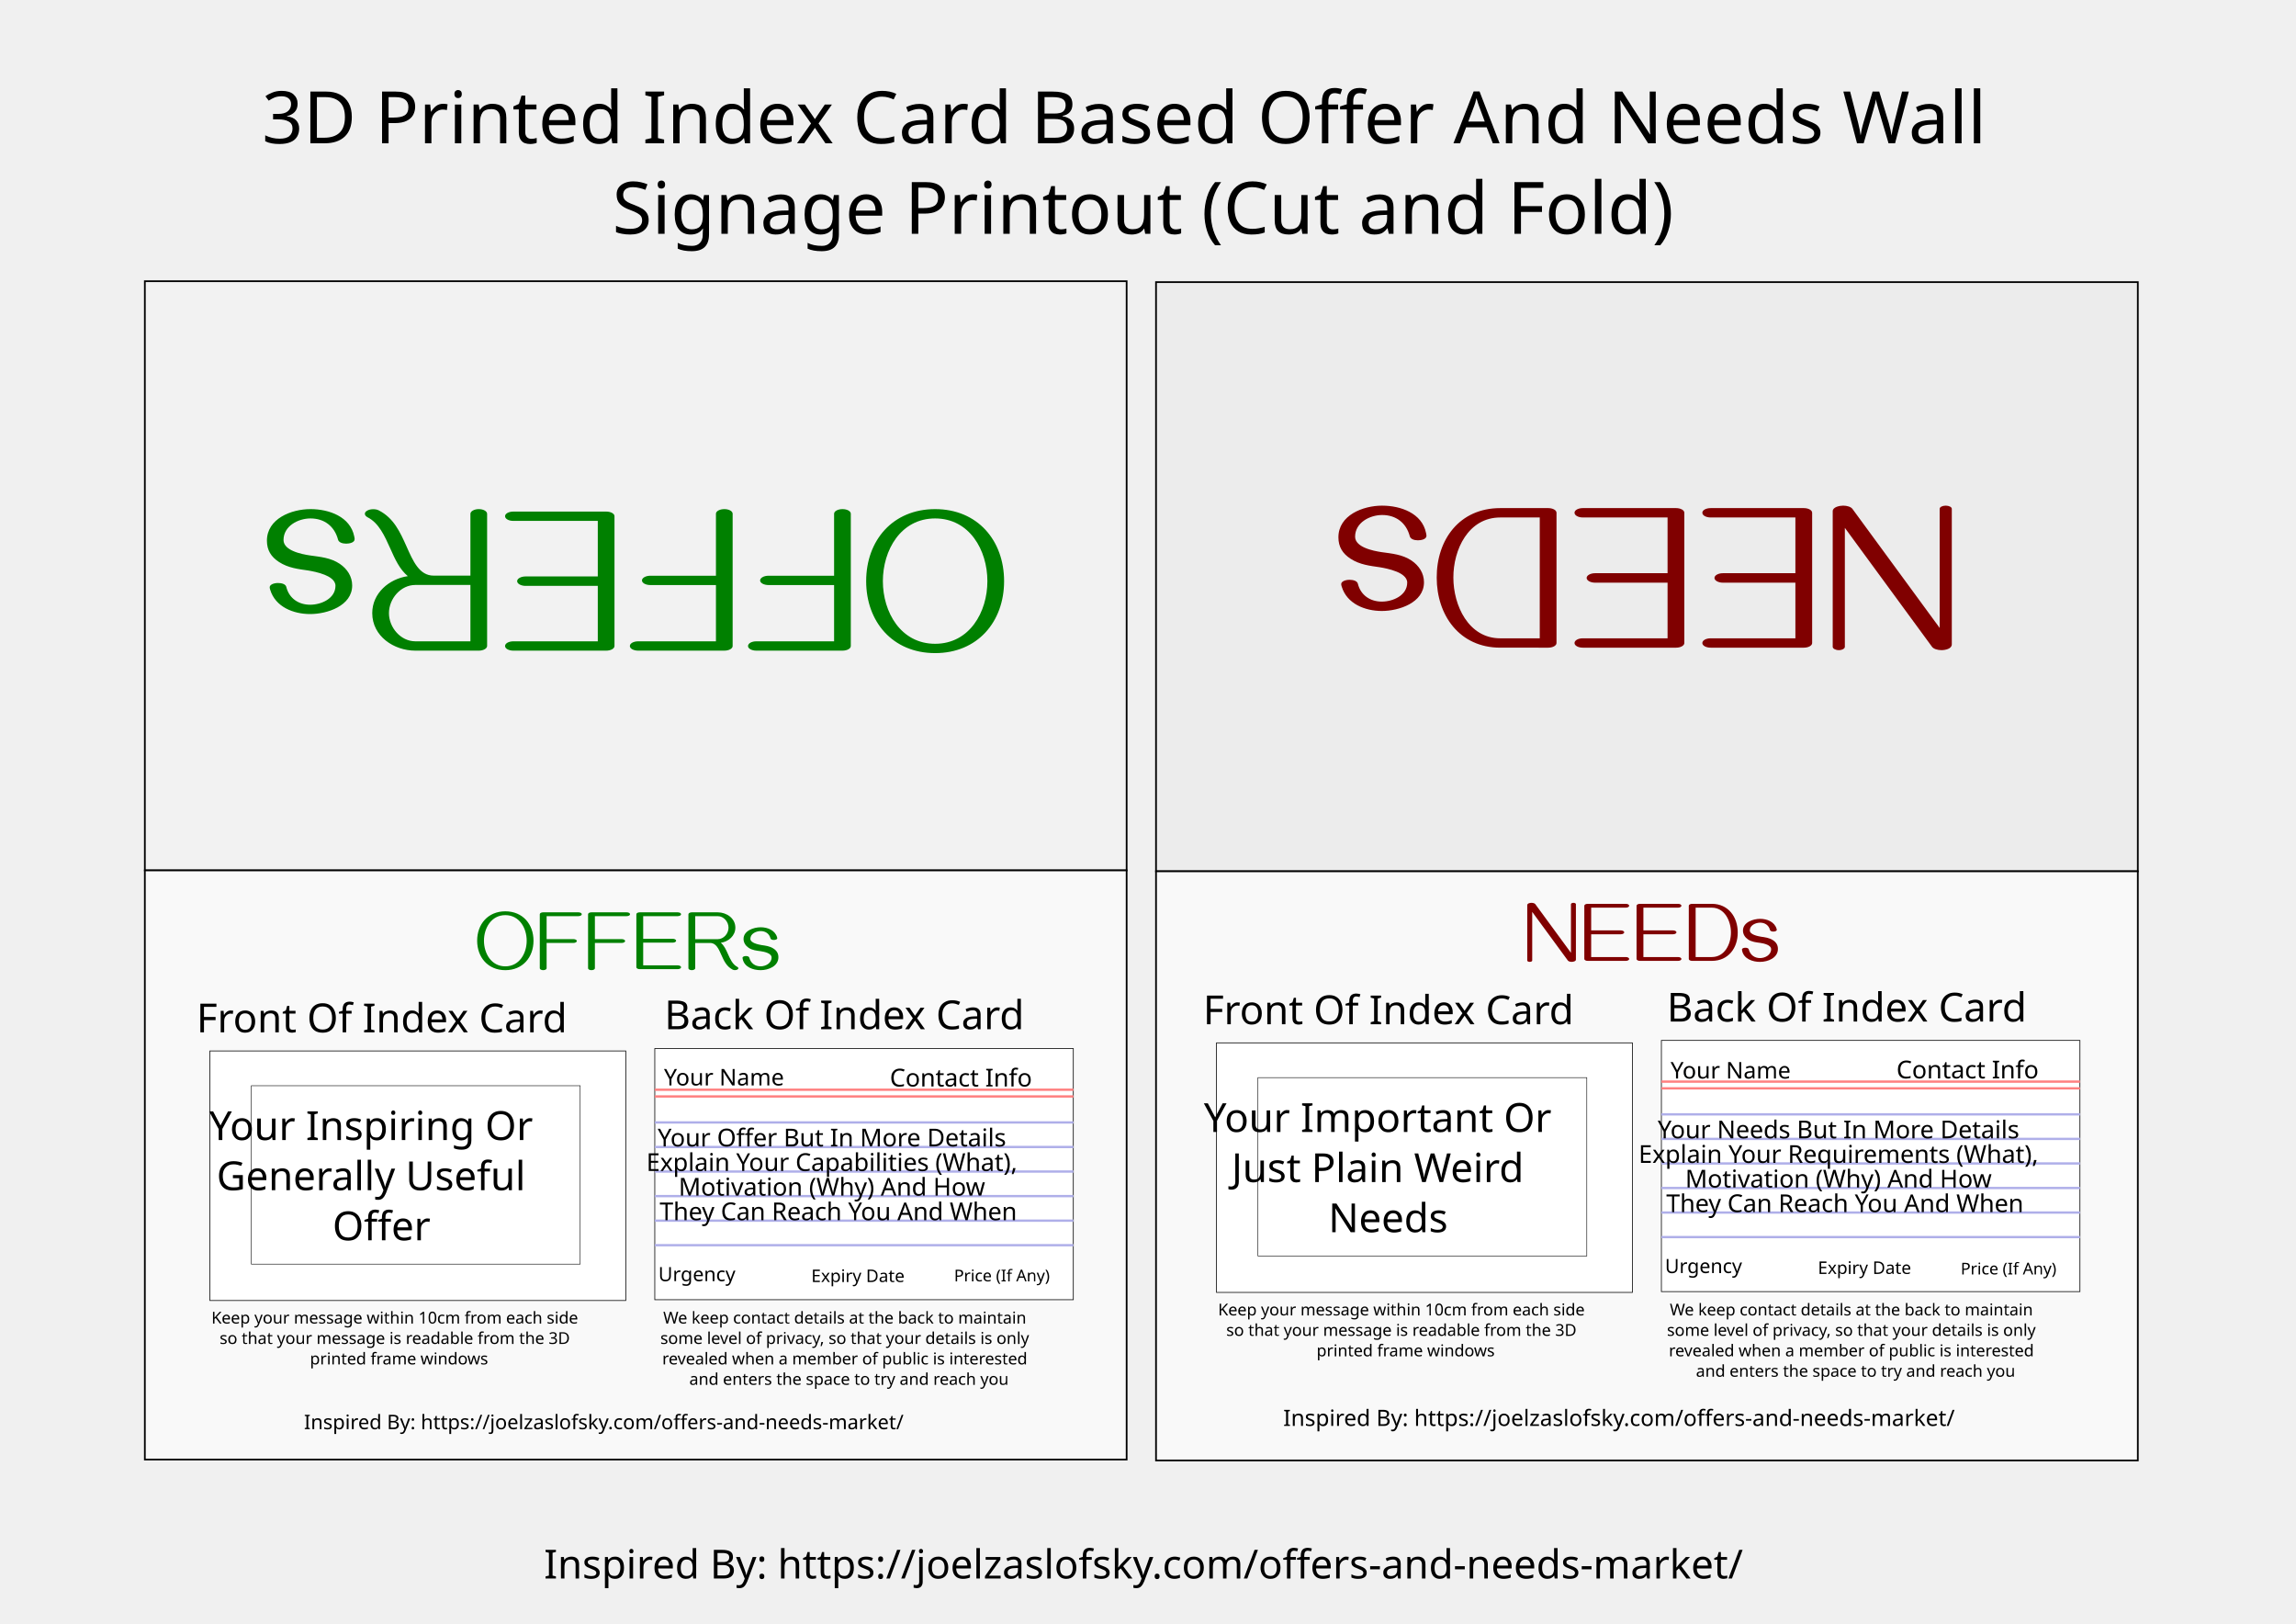
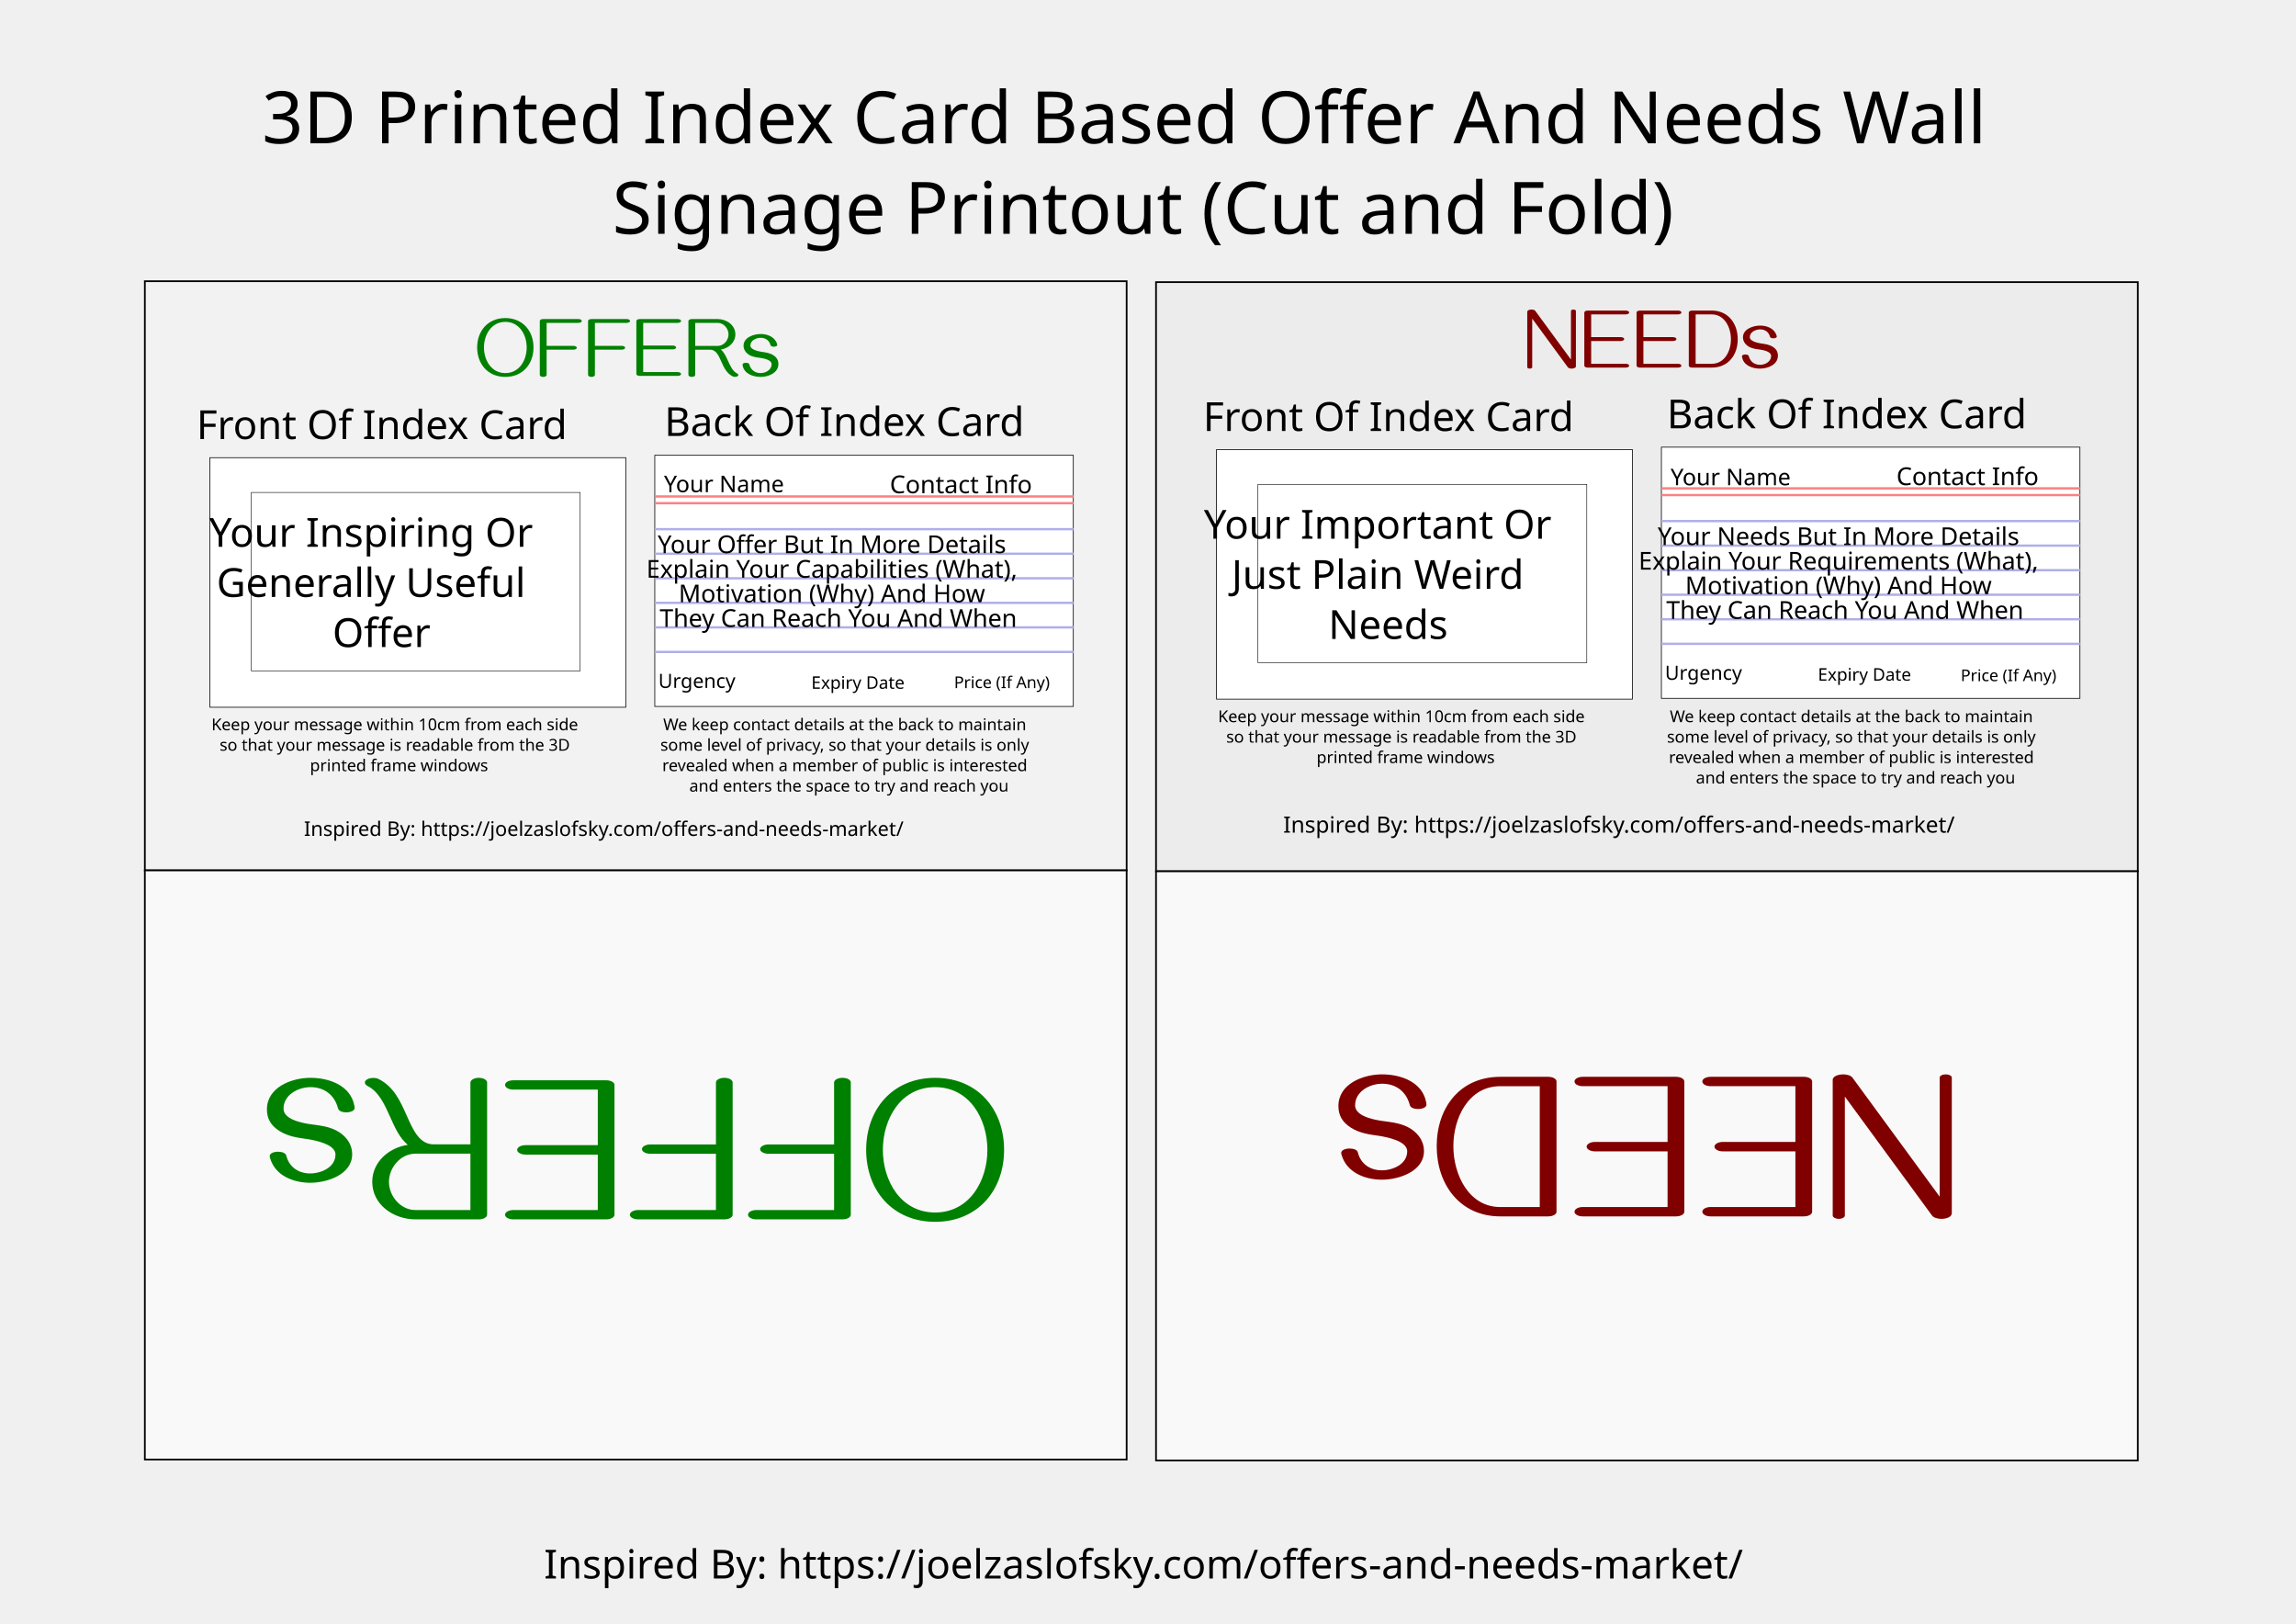
<svg xmlns="http://www.w3.org/2000/svg" width="297mm" height="210mm" viewBox="0 0 297 210" version="1.1" id="svg1">
  <defs id="defs1" />
  <g id="layer2" style="display:inline">
    <rect style="fill:#ececec;stroke:#000000;stroke-width:0.221" id="rect1" width="127" height="76.2" x="149.538" y="36.488" />
    <rect style="fill:#f9f9f9;stroke:#000000;stroke-width:0.221" id="rect2" width="127" height="76.2" x="149.538" y="112.688" />
    <rect style="fill:#f2f2f2;stroke:#000000;stroke-width:0.221" id="rect3" width="127" height="76.2" x="18.737" y="36.37" />
    <rect style="fill:#f9f9f9;stroke:#000000;stroke-width:0.221" id="rect4" width="127" height="76.2" x="18.737" y="112.57" />
  </g>
  <g id="layer3">
    <text xml:space="preserve" style="font-size:9.365px;font-family:Gayathri;-inkscape-font-specification:Gayathri;text-align:center;text-anchor:middle;fill:#008000;stroke:none;stroke-width:0.885" x="153.94" y="18.533" id="text7">
      <tspan id="tspan7" style="text-align:center;text-anchor:middle;fill:#000000;stroke:none;stroke-width:0.885" x="153.94" y="18.533">3D Printed Index Card Based Offer And Needs Wall</tspan>
      <tspan style="text-align:center;text-anchor:middle;fill:#000000;stroke:none;stroke-width:0.885" x="153.94" y="30.239" id="tspan8">Signage Printout (Cut and Fold)</tspan>
    </text>
    <text xml:space="preserve" style="font-size:5.186px;font-family:Gayathri;-inkscape-font-specification:Gayathri;text-align:center;text-anchor:middle;fill:#000000;stroke:none;stroke-width:0.49" x="151.29" y="204.154" id="text9">
      <tspan id="tspan9" style="stroke-width:0.49" x="151.29" y="204.154">Inspired By: https://joelzaslofsky.com/offers-and-needs-market/</tspan>
    </text>
  </g>
  <g id="layer1">
-     <path style="-inkscape-font-specification:Gayathri;fill:#800000;stroke-width:2.574" d="m 238.415,65.396 c -0.439,0 -1.343,0.173 -1.343,0.718 v 17.545 c 0,0.226 0.359,0.426 0.785,0.426 0.439,0 0.785,-0.2 0.785,-0.426 v -15.39 l 11.28,15.39 c 0.2,0.266 0.692,0.426 1.224,0.426 0.466,0 1.33,-0.16 1.33,-0.745 v -17.532 c 0,-0.226 -0.359,-0.412 -0.785,-0.412 -0.439,0 -0.785,0.186 -0.785,0.412 v 15.403 l -11.28,-15.39 c -0.2,-0.266 -0.678,-0.426 -1.21,-0.426 z m -4.004,17.771 v -16.853 c 0,-0.333 -0.479,-0.599 -1.077,-0.599 h -12.051 c -0.599,0 -1.077,0.266 -1.077,0.599 0,0.346 0.479,0.612 1.077,0.612 h 10.961 v 7.209 h -9.378 c -0.599,0 -1.091,0.279 -1.091,0.612 0,0.333 0.492,0.612 1.091,0.612 h 9.378 v 7.196 h -10.961 c -0.599,0 -1.077,0.266 -1.077,0.612 0,0.333 0.479,0.599 1.077,0.599 h 12.051 c 0.599,0 1.077,-0.266 1.077,-0.599 z m -16.534,0 v -16.853 c 0,-0.333 -0.479,-0.599 -1.077,-0.599 h -12.051 c -0.599,0 -1.077,0.266 -1.077,0.599 0,0.346 0.479,0.612 1.077,0.612 h 10.96 v 7.209 h -9.378 c -0.599,0 -1.091,0.279 -1.091,0.612 0,0.333 0.492,0.612 1.091,0.612 h 9.378 v 7.196 h -10.96 c -0.599,0 -1.077,0.266 -1.077,0.612 0,0.333 0.479,0.599 1.077,0.599 h 12.051 c 0.599,0 1.077,-0.266 1.077,-0.599 z m -17.611,0.599 c 0.599,0 1.077,-0.266 1.077,-0.599 v -16.853 c 0,-0.333 -0.479,-0.599 -1.077,-0.599 h -6.199 c -5.281,0 -8.234,4.084 -8.22,8.992 0,4.868 2.953,9.058 8.22,9.058 z m -6.199,-1.21 c -4.123,0 -6.066,-4.27 -6.066,-7.848 -0.013,-3.618 1.929,-7.781 6.066,-7.781 h 5.108 v 15.629 z m -15.284,-17.159 c -2.474,0 -5.653,1.237 -5.653,4.097 0,1.237 0.545,2.102 1.57,2.767 1.21,0.785 2.527,0.918 3.791,1.104 0.492,0.08 1.383,0.253 2.142,0.559 0.599,0.239 1.397,0.692 1.397,1.423 0,1.663 -1.849,2.461 -3.285,2.461 -1.49,0 -2.727,-0.811 -3.099,-2.314 -0.08,-0.346 -0.572,-0.505 -1.064,-0.505 -0.545,0 -1.091,0.2 -1.091,0.559 0,0.093 0.026,0.186 0.067,0.319 0.665,2.221 3.006,3.152 5.188,3.152 2.208,0 5.454,-1.064 5.454,-3.711 0,-1.184 -0.652,-2.155 -1.609,-2.807 -1.184,-0.798 -2.554,-0.905 -3.871,-1.091 -0.532,-0.08 -1.437,-0.239 -2.181,-0.572 -0.585,-0.253 -1.25,-0.705 -1.25,-1.423 0,-1.822 1.902,-2.807 3.498,-2.807 1.769,0 3.113,0.984 3.578,2.753 0.093,0.359 0.572,0.519 1.051,0.519 0.359,0 1.104,-0.106 1.104,-0.585 0,-0.106 -0.027,-0.239 -0.053,-0.359 -0.519,-2.567 -3.285,-3.538 -5.68,-3.538 z" id="text1-8" aria-label="NEEDs" />
-     <path style="-inkscape-font-specification:Gayathri;fill:#800000;stroke-width:1.052" d="m 203.304,124.403 c 0.179,0 0.549,-0.071 0.549,-0.294 v -7.17 c 0,-0.092 -0.147,-0.174 -0.321,-0.174 -0.179,0 -0.321,0.082 -0.321,0.174 v 6.289 l -4.609,-6.289 c -0.082,-0.109 -0.283,-0.174 -0.5,-0.174 -0.19,0 -0.544,0.065 -0.544,0.304 v 7.164 c 0,0.092 0.147,0.169 0.321,0.169 0.179,0 0.321,-0.076 0.321,-0.169 v -6.295 l 4.609,6.289 c 0.082,0.109 0.277,0.174 0.495,0.174 z m 1.636,-7.262 v 6.887 c 0,0.136 0.196,0.245 0.44,0.245 h 4.925 c 0.245,0 0.44,-0.109 0.44,-0.245 0,-0.141 -0.196,-0.25 -0.44,-0.25 h -4.479 v -2.946 h 3.832 c 0.245,0 0.446,-0.114 0.446,-0.25 0,-0.136 -0.201,-0.25 -0.446,-0.25 h -3.832 v -2.941 h 4.479 c 0.245,0 0.44,-0.109 0.44,-0.25 0,-0.136 -0.196,-0.245 -0.44,-0.245 h -4.925 c -0.245,0 -0.44,0.109 -0.44,0.245 z m 6.757,0 v 6.887 c 0,0.136 0.196,0.245 0.44,0.245 h 4.925 c 0.245,0 0.44,-0.109 0.44,-0.245 0,-0.141 -0.196,-0.25 -0.44,-0.25 h -4.479 v -2.946 h 3.832 c 0.245,0 0.446,-0.114 0.446,-0.25 0,-0.136 -0.201,-0.25 -0.446,-0.25 h -3.832 v -2.941 h 4.479 c 0.245,0 0.44,-0.109 0.44,-0.25 0,-0.136 -0.196,-0.245 -0.44,-0.245 h -4.925 c -0.245,0 -0.44,0.109 -0.44,0.245 z m 7.197,-0.245 c -0.245,0 -0.44,0.109 -0.44,0.245 v 6.887 c 0,0.136 0.196,0.245 0.44,0.245 h 2.533 c 2.158,0 3.365,-1.669 3.359,-3.675 0,-1.989 -1.207,-3.702 -3.359,-3.702 z m 2.533,0.495 c 1.685,0 2.479,1.745 2.479,3.207 0.005,1.479 -0.788,3.18 -2.479,3.18 h -2.087 v -6.387 z m 6.246,7.012 c 1.011,0 2.31,-0.506 2.31,-1.674 0,-0.506 -0.223,-0.859 -0.641,-1.131 -0.495,-0.321 -1.033,-0.375 -1.549,-0.451 -0.201,-0.033 -0.565,-0.103 -0.875,-0.228 -0.245,-0.098 -0.571,-0.283 -0.571,-0.582 0,-0.679 0.756,-1.006 1.343,-1.006 0.609,0 1.114,0.332 1.267,0.946 0.033,0.141 0.234,0.207 0.435,0.207 0.223,0 0.446,-0.082 0.446,-0.228 0,-0.038 -0.011,-0.076 -0.027,-0.13 -0.272,-0.908 -1.228,-1.288 -2.12,-1.288 -0.902,0 -2.229,0.435 -2.229,1.517 0,0.484 0.266,0.881 0.658,1.147 0.484,0.326 1.044,0.37 1.582,0.446 0.217,0.033 0.587,0.098 0.891,0.234 0.239,0.103 0.511,0.288 0.511,0.582 0,0.745 -0.777,1.147 -1.43,1.147 -0.723,0 -1.272,-0.402 -1.462,-1.125 -0.038,-0.147 -0.234,-0.212 -0.429,-0.212 -0.147,0 -0.451,0.043 -0.451,0.239 0,0.043 0.011,0.098 0.022,0.147 0.212,1.049 1.343,1.446 2.321,1.446 z" id="path6" aria-label="NEEDs" />
-     <g id="g56-2" transform="translate(130.2114,-1.048041)">
+     <path style="-inkscape-font-specification:Gayathri;fill:#800000;stroke-width:2.574" d="m 238.415,138.95 c -0.439,0 -1.343,0.173 -1.343,0.718 v 17.545 c 0,0.226 0.359,0.426 0.785,0.426 0.439,0 0.785,-0.2 0.785,-0.426 V 141.824 l 11.28,15.39 c 0.2,0.266 0.692,0.426 1.224,0.426 0.466,0 1.33,-0.16 1.33,-0.745 V 139.363 c 0,-0.226 -0.359,-0.412 -0.785,-0.412 -0.439,0 -0.785,0.186 -0.785,0.412 v 15.403 l -11.28,-15.39 c -0.2,-0.266 -0.678,-0.426 -1.21,-0.426 z m -4.004,17.771 v -16.853 c 0,-0.333 -0.479,-0.599 -1.077,-0.599 h -12.051 c -0.599,0 -1.077,0.266 -1.077,0.599 0,0.346 0.479,0.612 1.077,0.612 h 10.961 v 7.209 h -9.378 c -0.599,0 -1.091,0.279 -1.091,0.612 0,0.333 0.492,0.612 1.091,0.612 h 9.378 v 7.196 h -10.961 c -0.599,0 -1.077,0.266 -1.077,0.612 0,0.333 0.479,0.599 1.077,0.599 h 12.051 c 0.599,0 1.077,-0.266 1.077,-0.599 z m -16.534,0 v -16.853 c 0,-0.333 -0.479,-0.599 -1.077,-0.599 h -12.051 c -0.599,0 -1.077,0.266 -1.077,0.599 0,0.346 0.479,0.612 1.077,0.612 h 10.96 v 7.209 h -9.378 c -0.599,0 -1.091,0.279 -1.091,0.612 0,0.333 0.492,0.612 1.091,0.612 h 9.378 v 7.196 h -10.96 c -0.599,0 -1.077,0.266 -1.077,0.612 0,0.333 0.479,0.599 1.077,0.599 h 12.051 c 0.599,0 1.077,-0.266 1.077,-0.599 z m -17.611,0.599 c 0.599,0 1.077,-0.266 1.077,-0.599 v -16.853 c 0,-0.333 -0.479,-0.599 -1.077,-0.599 h -6.199 c -5.281,0 -8.234,4.084 -8.22,8.992 0,4.868 2.953,9.058 8.22,9.058 z m -6.199,-1.21 c -4.123,0 -6.066,-4.27 -6.066,-7.848 -0.013,-3.618 1.929,-7.781 6.066,-7.781 h 5.108 v 15.629 z m -15.284,-17.159 c -2.474,0 -5.653,1.237 -5.653,4.097 0,1.237 0.545,2.102 1.57,2.767 1.21,0.785 2.527,0.918 3.791,1.104 0.492,0.08 1.383,0.253 2.142,0.559 0.599,0.239 1.397,0.692 1.397,1.423 0,1.663 -1.849,2.461 -3.285,2.461 -1.49,0 -2.727,-0.811 -3.099,-2.314 -0.08,-0.346 -0.572,-0.505 -1.064,-0.505 -0.545,0 -1.091,0.2 -1.091,0.559 0,0.093 0.026,0.186 0.067,0.319 0.665,2.221 3.006,3.152 5.188,3.152 2.208,0 5.454,-1.064 5.454,-3.711 0,-1.184 -0.652,-2.155 -1.609,-2.807 -1.184,-0.798 -2.554,-0.905 -3.871,-1.091 -0.532,-0.08 -1.437,-0.239 -2.181,-0.572 -0.585,-0.253 -1.25,-0.705 -1.25,-1.423 0,-1.822 1.902,-2.807 3.498,-2.807 1.769,0 3.113,0.984 3.578,2.753 0.093,0.359 0.572,0.519 1.051,0.519 0.359,0 1.104,-0.106 1.104,-0.585 0,-0.106 -0.027,-0.239 -0.053,-0.359 -0.519,-2.567 -3.285,-3.538 -5.68,-3.538 z" id="text1-8" aria-label="NEEDs" />
+     <path style="-inkscape-font-specification:Gayathri;fill:#800000;stroke-width:1.052" d="m 203.304,47.674 c 0.179,0 0.549,-0.071 0.549,-0.294 v -7.17 c 0,-0.092 -0.147,-0.174 -0.321,-0.174 -0.179,0 -0.321,0.082 -0.321,0.174 v 6.289 l -4.609,-6.289 c -0.082,-0.109 -0.283,-0.174 -0.5,-0.174 -0.19,0 -0.544,0.065 -0.544,0.304 v 7.164 c 0,0.092 0.147,0.169 0.321,0.169 0.179,0 0.321,-0.076 0.321,-0.169 v -6.295 l 4.609,6.289 c 0.082,0.109 0.277,0.174 0.495,0.174 z m 1.636,-7.262 v 6.887 c 0,0.136 0.196,0.245 0.44,0.245 h 4.925 c 0.245,0 0.44,-0.109 0.44,-0.245 0,-0.141 -0.196,-0.25 -0.44,-0.25 h -4.479 v -2.946 h 3.832 c 0.245,0 0.446,-0.114 0.446,-0.25 0,-0.136 -0.201,-0.25 -0.446,-0.25 h -3.832 v -2.941 h 4.479 c 0.245,0 0.44,-0.109 0.44,-0.25 0,-0.136 -0.196,-0.245 -0.44,-0.245 h -4.925 c -0.245,0 -0.44,0.109 -0.44,0.245 z m 6.757,0 v 6.887 c 0,0.136 0.196,0.245 0.44,0.245 h 4.925 c 0.245,0 0.44,-0.109 0.44,-0.245 0,-0.141 -0.196,-0.25 -0.44,-0.25 h -4.479 v -2.946 h 3.832 c 0.245,0 0.446,-0.114 0.446,-0.25 0,-0.136 -0.201,-0.25 -0.446,-0.25 h -3.832 v -2.941 h 4.479 c 0.245,0 0.44,-0.109 0.44,-0.25 0,-0.136 -0.196,-0.245 -0.44,-0.245 h -4.925 c -0.245,0 -0.44,0.109 -0.44,0.245 z m 7.197,-0.245 c -0.245,0 -0.44,0.109 -0.44,0.245 v 6.887 c 0,0.136 0.196,0.245 0.44,0.245 h 2.533 c 2.158,0 3.365,-1.669 3.359,-3.675 0,-1.989 -1.207,-3.702 -3.359,-3.702 z m 2.533,0.495 c 1.685,0 2.479,1.745 2.479,3.207 0.005,1.479 -0.788,3.18 -2.479,3.18 h -2.087 v -6.387 z m 6.246,7.012 c 1.011,0 2.31,-0.506 2.31,-1.674 0,-0.506 -0.223,-0.859 -0.641,-1.131 -0.495,-0.321 -1.033,-0.375 -1.549,-0.451 -0.201,-0.033 -0.565,-0.103 -0.875,-0.228 -0.245,-0.098 -0.571,-0.283 -0.571,-0.582 0,-0.679 0.756,-1.006 1.343,-1.006 0.609,0 1.114,0.332 1.267,0.946 0.033,0.141 0.234,0.207 0.435,0.207 0.223,0 0.446,-0.082 0.446,-0.228 0,-0.038 -0.011,-0.076 -0.027,-0.13 -0.272,-0.908 -1.228,-1.288 -2.12,-1.288 -0.902,0 -2.229,0.435 -2.229,1.517 0,0.484 0.266,0.881 0.658,1.147 0.484,0.326 1.044,0.37 1.582,0.446 0.217,0.033 0.587,0.098 0.891,0.234 0.239,0.103 0.511,0.288 0.511,0.582 0,0.745 -0.777,1.147 -1.43,1.147 -0.723,0 -1.272,-0.402 -1.462,-1.125 -0.038,-0.147 -0.234,-0.212 -0.429,-0.212 -0.147,0 -0.451,0.043 -0.451,0.239 0,0.043 0.011,0.098 0.022,0.147 0.212,1.049 1.343,1.446 2.321,1.446 z" id="path6" aria-label="NEEDs" />
+     <g id="g56-2" transform="translate(130.2114,-77.77721)">
      <rect style="fill:#ffffff;stroke:#000000;stroke-width:0.094" id="rect9-6" width="54.14" height="32.484" x="84.7" y="135.612" />
      <rect style="fill:#ffffff;stroke:#000000;stroke-width:0.093" id="rect10-1" width="53.795" height="32.277" x="27.152" y="135.923" />
      <text xml:space="preserve" style="font-size:5.186px;font-family:Gayathri;-inkscape-font-specification:Gayathri;text-align:center;text-anchor:middle;fill:#000000;stroke:none;stroke-width:0.49" x="54.115" y="133.515" id="text10-8">
        <tspan id="tspan10-7" style="stroke-width:0.49" x="54.115" y="133.515">Front Of Index Card</tspan>
      </text>
      <text xml:space="preserve" style="font-size:5.186px;font-family:Gayathri;-inkscape-font-specification:Gayathri;text-align:center;text-anchor:middle;fill:#000000;stroke:none;stroke-width:0.49" x="113.405" y="133.17" id="text11-9">
        <tspan id="tspan11-2" style="stroke-width:0.49" x="113.405" y="133.17">Back Of Index Card</tspan>
      </text>
      <rect style="fill:#ffffff;stroke:#000000;stroke-width:0.07" id="rect11-0" width="42.54" height="23.073" x="32.511" y="140.42" />
      <text xml:space="preserve" style="font-size:5.186px;font-family:Gayathri;-inkscape-font-specification:Gayathri;text-align:center;text-anchor:middle;fill:#000000;stroke:none;stroke-width:0.49" x="54.073" y="147.447" id="text12-2">
        <tspan style="stroke-width:0.49" x="54.073" y="147.447" id="tspan13-3">Your Important Or</tspan>
        <tspan style="stroke-width:0.49" x="54.073" y="153.93" id="tspan15-5">Just Plain Weird</tspan>
        <tspan style="stroke-width:0.49" x="54.073" y="160.413" id="tspan56">Needs</tspan>
      </text>
      <text xml:space="preserve" style="font-size:2.117px;font-family:Gayathri;-inkscape-font-specification:Gayathri;text-align:center;text-anchor:middle;fill:#000000;stroke:none;stroke-width:0.2" x="53.541" y="171.176" id="text16-9">
        <tspan id="tspan16-2" style="fill:#000000;stroke-width:0.2" x="53.541" y="171.176">Keep your message within 10cm from each side</tspan>
        <tspan style="fill:#000000;stroke-width:0.2" x="53.541" y="173.821" id="tspan18-2">so that your message is readable from the 3D</tspan>
        <tspan style="fill:#000000;stroke-width:0.2" x="53.541" y="176.467" id="tspan19-8">printed frame windows</tspan>
      </text>
      <text xml:space="preserve" style="font-size:2.117px;font-family:Gayathri;-inkscape-font-specification:Gayathri;text-align:center;text-anchor:middle;fill:#000000;stroke:none;stroke-width:0.2" x="111.749" y="171.176" id="text22-9">
        <tspan style="fill:#000000;stroke-width:0.2" x="111.749" y="171.176" id="tspan24-7">We keep contact details at the back to maintain</tspan>
        <tspan style="fill:#000000;stroke-width:0.2" x="111.749" y="173.821" id="tspan25-3">some level of privacy, so that your details is only</tspan>
        <tspan style="fill:#000000;stroke-width:0.2" x="111.749" y="176.467" id="tspan27-6">revealed when a member of public is interested</tspan>
        <tspan style="fill:#000000;stroke-width:0.2" x="111.749" y="179.113" id="tspan28-1">and enters the space to try and reach you</tspan>
      </text>
      <text xml:space="preserve" style="font-size:2.972px;font-family:Gayathri;-inkscape-font-specification:Gayathri;text-align:center;text-anchor:middle;fill:#000000;stroke:none;stroke-width:0.281" x="96.366" y="140.538" id="text31-2">
        <tspan style="stroke-width:0.281" x="96.366" y="140.538" id="tspan31-9">Your Name</tspan>
      </text>
      <text xml:space="preserve" style="font-size:3.182px;font-family:Gayathri;-inkscape-font-specification:Gayathri;text-align:center;text-anchor:middle;fill:#000000;stroke:none;stroke-width:0.301" x="127.203" y="140.519" id="text33-3">
        <tspan style="stroke-width:0.301" x="127.203" y="140.519" id="tspan33-1">Contact Info</tspan>
      </text>
      <text xml:space="preserve" style="font-size:2.545px;font-family:Gayathri;-inkscape-font-specification:Gayathri;text-align:center;text-anchor:middle;fill:#000000;stroke:none;stroke-width:0.241" x="92.462" y="165.694" id="text34-9">
        <tspan style="stroke-width:0.241" x="92.462" y="165.694" id="tspan34-4">Urgency</tspan>
      </text>
      <text xml:space="preserve" style="font-size:2.102px;font-family:Gayathri;-inkscape-font-specification:Gayathri;text-align:center;text-anchor:middle;fill:#000000;stroke:none;stroke-width:0.199" x="131.521" y="165.875" id="text35-7">
        <tspan style="stroke-width:0.199" x="131.521" y="165.875" id="tspan35-8">Price (If Any)</tspan>
      </text>
      <text xml:space="preserve" style="font-size:2.253px;font-family:Gayathri;-inkscape-font-specification:Gayathri;text-align:center;text-anchor:middle;fill:#000000;stroke:none;stroke-width:0.213" x="113.025" y="165.809" id="text36-4">
        <tspan style="stroke-width:0.213" x="113.025" y="165.809" id="tspan36-5">Expiry Date</tspan>
      </text>
      <g id="g55-0" style="fill:#ffaaaa;stroke:#ff8080;stroke-width:0.3;stroke-dasharray:none" transform="translate(0,-2.116666)">
        <path style="fill:#ffaaaa;stroke:#ff8080;stroke-width:0.3;stroke-dasharray:none" d="M 84.698,143.055 H 138.854" id="path36-3" />
        <path style="fill:#ffaaaa;stroke:#ff8080;stroke-width:0.3;stroke-dasharray:none" d="M 84.698,143.925 H 138.854" id="path37-6" />
      </g>
      <g id="g54-1" style="stroke:#afafe9;stroke-width:0.3;stroke-dasharray:none" transform="translate(0,-2.116666)">
        <path style="fill:#8787de;stroke:#afafe9;stroke-width:0.3;stroke-dasharray:none" d="M 84.698,147.288 H 138.854" id="path38-0" />
        <path style="fill:#8787de;stroke:#afafe9;stroke-width:0.3;stroke-dasharray:none" d="M 84.698,150.463 H 138.854" id="path39-6" />
        <path style="fill:#8787de;stroke:#afafe9;stroke-width:0.3;stroke-dasharray:none" d="M 84.698,153.638 H 138.854" id="path40-3" />
        <path style="fill:#8787de;stroke:#afafe9;stroke-width:0.3;stroke-dasharray:none" d="M 84.698,156.813 H 138.854" id="path41-2" />
        <path style="fill:#8787de;stroke:#afafe9;stroke-width:0.3;stroke-dasharray:none" d="M 84.698,159.988 H 138.854" id="path42-0" />
        <path style="fill:#8787de;stroke:#afafe9;stroke-width:0.3;stroke-dasharray:none" d="M 84.698,163.163 H 138.854" id="path43-6" />
      </g>
      <text xml:space="preserve" style="font-size:3.182px;line-height:1;font-family:Gayathri;-inkscape-font-specification:Gayathri;text-align:center;text-anchor:middle;fill:#000000;stroke:none;stroke-width:0.301" x="111.328" y="148.269" id="text43-1">
        <tspan style="line-height:1;stroke-width:0.301" x="111.328" y="148.269" id="tspan44-5">Your Needs But In More Details</tspan>
        <tspan style="line-height:1;stroke-width:0.301" x="111.328" y="151.45" id="tspan48-5">Explain Your Requirements (What),</tspan>
        <tspan style="line-height:1;stroke-width:0.301" x="111.328" y="154.632" id="tspan53-4">Motivation (Why) And How</tspan>
        <tspan style="line-height:1;stroke-width:0.301" x="111.328" y="157.814" id="tspan54-7">They Can Reach You And When</tspan>
      </text>
    </g>
-     <text xml:space="preserve" style="font-size:2.904px;font-family:Gayathri;-inkscape-font-specification:Gayathri;text-align:center;text-anchor:middle;fill:#000000;stroke:none;stroke-width:0.274" x="211.317" y="184.416" id="text9-2">
-       <tspan id="tspan9-5" style="stroke-width:0.274" x="211.317" y="184.416">Inspired By: https://joelzaslofsky.com/offers-and-needs-market/</tspan>
+     <text xml:space="preserve" style="font-size:2.904px;font-family:Gayathri;-inkscape-font-specification:Gayathri;text-align:center;text-anchor:middle;fill:#000000;stroke:none;stroke-width:0.274" x="211.317" y="107.686" id="text9-2">
+       <tspan id="tspan9-5" style="stroke-width:0.274" x="211.317" y="107.686">Inspired By: https://joelzaslofsky.com/offers-and-needs-market/</tspan>
    </text>
  </g>
  <g id="layer4">
-     <path style="-inkscape-font-specification:Gayathri;fill:#008000;stroke-width:2.565" d="m 120.964,84.469 c 5.501,0 8.921,-4.069 8.921,-9.305 0,-5.249 -3.42,-9.318 -8.921,-9.318 -5.501,0 -8.921,4.069 -8.921,9.318 0,5.236 3.42,9.305 8.921,9.305 z m 0,-1.206 c -4.454,0 -6.76,-4.109 -6.76,-8.099 0,-4.003 2.306,-8.112 6.76,-8.112 4.454,0 6.76,4.109 6.76,8.112 0,3.99 -2.306,8.099 -6.76,8.099 z m -13.07,-16.821 v 8.019 h -8.483 c -0.596,0 -1.087,0.278 -1.087,0.61 0,0.331 0.49,0.596 1.087,0.596 h 8.483 v 7.277 H 97.834 c -0.596,0 -1.074,0.265 -1.074,0.61 0,0.331 0.477,0.596 1.074,0.596 h 11.148 c 0.596,0 1.074,-0.265 1.074,-0.596 v -17.112 c 0,-0.331 -0.477,-0.596 -1.074,-0.596 -0.596,0 -1.087,0.265 -1.087,0.596 z m -15.283,0 v 8.019 h -8.483 c -0.596,0 -1.087,0.278 -1.087,0.61 0,0.331 0.49,0.596 1.087,0.596 h 8.483 v 7.277 h -10.061 c -0.596,0 -1.074,0.265 -1.074,0.61 0,0.331 0.477,0.596 1.074,0.596 h 11.148 c 0.596,0 1.074,-0.265 1.074,-0.596 v -17.112 c 0,-0.331 -0.477,-0.596 -1.074,-0.596 -0.596,0 -1.087,0.265 -1.087,0.596 z m -13.123,17.112 v -16.794 c 0,-0.331 -0.477,-0.596 -1.074,-0.596 h -12.009 c -0.596,0 -1.074,0.265 -1.074,0.596 0,0.345 0.477,0.61 1.074,0.61 h 10.922 v 7.184 h -9.345 c -0.596,0 -1.087,0.278 -1.087,0.61 0,0.331 0.49,0.61 1.087,0.61 h 9.345 v 7.171 h -10.922 c -0.596,0 -1.074,0.265 -1.074,0.61 0,0.331 0.477,0.596 1.074,0.596 h 12.009 c 0.596,0 1.074,-0.265 1.074,-0.596 z m -17.55,-17.709 c -0.597,0 -1.087,0.278 -1.087,0.61 v 7.993 h -4.759 c -1.856,0 -2.664,-1.882 -3.513,-3.791 -0.809,-1.803 -1.63,-3.658 -3.592,-4.653 -0.199,-0.106 -0.464,-0.146 -0.716,-0.146 -0.292,0 -0.583,0.066 -0.795,0.199 -0.199,0.119 -0.278,0.252 -0.278,0.398 0,0.172 0.133,0.331 0.358,0.451 1.458,0.742 2.2,2.412 2.929,4.03 0.61,1.379 1.206,2.691 2.267,3.579 -2.426,0.358 -4.6,2.2 -4.6,4.785 0,2.982 2.797,4.851 5.58,4.851 h 8.205 c 0.596,0 1.074,-0.278 1.074,-0.61 v -17.086 c 0,-0.331 -0.477,-0.61 -1.074,-0.61 z m -8.205,9.809 h 7.118 v 7.29 h -7.118 c -1.909,0 -3.42,-1.789 -3.42,-3.645 0,-1.856 1.511,-3.645 3.42,-3.645 z m -13.573,-9.809 c -2.465,0 -5.633,1.233 -5.633,4.083 0,1.233 0.543,2.094 1.564,2.757 1.206,0.782 2.518,0.915 3.778,1.1 0.49,0.08 1.379,0.252 2.134,0.557 0.597,0.239 1.392,0.689 1.392,1.418 0,1.657 -1.842,2.452 -3.274,2.452 -1.485,0 -2.717,-0.809 -3.088,-2.306 -0.08,-0.345 -0.57,-0.504 -1.06,-0.504 -0.543,0 -1.087,0.199 -1.087,0.557 0,0.093 0.026,0.186 0.066,0.318 0.663,2.214 2.996,3.141 5.169,3.141 2.2,0 5.435,-1.06 5.435,-3.698 0,-1.18 -0.65,-2.147 -1.604,-2.797 -1.18,-0.795 -2.545,-0.901 -3.857,-1.087 -0.53,-0.08 -1.432,-0.239 -2.174,-0.57 -0.583,-0.252 -1.246,-0.703 -1.246,-1.418 0,-1.816 1.895,-2.797 3.486,-2.797 1.763,0 3.102,0.981 3.566,2.744 0.093,0.358 0.57,0.517 1.047,0.517 0.358,0 1.1,-0.106 1.1,-0.583 0,-0.106 -0.026,-0.239 -0.053,-0.358 -0.517,-2.558 -3.274,-3.526 -5.66,-3.526 z" id="text1" aria-label="OFFERs" />
-     <path style="-inkscape-font-specification:Gayathri;fill:#008000;stroke-width:1.048" d="m 65.367,117.864 c -2.248,0 -3.645,1.663 -3.645,3.803 0,2.145 1.398,3.808 3.645,3.808 2.248,0 3.645,-1.663 3.645,-3.808 0,-2.14 -1.397,-3.803 -3.645,-3.803 z m 0,0.493 c 1.82,0 2.763,1.679 2.763,3.31 0,1.636 -0.943,3.315 -2.763,3.315 -1.82,0 -2.763,-1.679 -2.763,-3.315 0,-1.63 0.943,-3.31 2.763,-3.31 z m 5.341,6.874 v -3.277 h 3.467 c 0.244,0 0.444,-0.114 0.444,-0.249 0,-0.135 -0.2,-0.244 -0.444,-0.244 h -3.467 v -2.974 h 4.111 c 0.244,0 0.439,-0.108 0.439,-0.249 0,-0.135 -0.195,-0.244 -0.439,-0.244 h -4.555 c -0.244,0 -0.439,0.108 -0.439,0.244 v 6.993 c 0,0.135 0.195,0.244 0.439,0.244 0.244,0 0.444,-0.108 0.444,-0.244 z m 6.245,0 v -3.277 h 3.467 c 0.244,0 0.444,-0.114 0.444,-0.249 0,-0.135 -0.2,-0.244 -0.444,-0.244 h -3.467 v -2.974 h 4.111 c 0.244,0 0.439,-0.108 0.439,-0.249 0,-0.135 -0.195,-0.244 -0.439,-0.244 h -4.555 c -0.244,0 -0.439,0.108 -0.439,0.244 v 6.993 c 0,0.135 0.195,0.244 0.439,0.244 0.244,0 0.444,-0.108 0.444,-0.244 z m 5.363,-6.993 v 6.863 c 0,0.135 0.195,0.244 0.439,0.244 h 4.908 c 0.244,0 0.439,-0.108 0.439,-0.244 0,-0.141 -0.195,-0.249 -0.439,-0.249 h -4.463 v -2.936 h 3.819 c 0.244,0 0.444,-0.114 0.444,-0.249 0,-0.135 -0.2,-0.249 -0.444,-0.249 h -3.819 v -2.93 h 4.463 c 0.244,0 0.439,-0.108 0.439,-0.249 0,-0.135 -0.195,-0.244 -0.439,-0.244 h -4.908 c -0.244,0 -0.439,0.108 -0.439,0.244 z m 7.172,7.237 c 0.244,0 0.444,-0.114 0.444,-0.249 v -3.266 h 1.945 c 0.758,0 1.089,0.769 1.435,1.549 0.33,0.737 0.666,1.495 1.468,1.901 0.081,0.043 0.19,0.06 0.292,0.06 0.119,0 0.238,-0.027 0.325,-0.081 0.081,-0.049 0.114,-0.103 0.114,-0.163 0,-0.07 -0.054,-0.135 -0.146,-0.184 -0.596,-0.303 -0.899,-0.986 -1.197,-1.647 -0.249,-0.563 -0.493,-1.1 -0.926,-1.462 0.991,-0.146 1.88,-0.899 1.88,-1.955 0,-1.219 -1.143,-1.983 -2.28,-1.983 h -3.353 c -0.244,0 -0.439,0.114 -0.439,0.249 v 6.982 c 0,0.135 0.195,0.249 0.439,0.249 z m 3.353,-4.008 h -2.909 v -2.979 h 2.909 c 0.78,0 1.397,0.731 1.397,1.49 0,0.758 -0.618,1.49 -1.397,1.49 z m 5.547,4.008 c 1.008,0 2.302,-0.504 2.302,-1.668 0,-0.504 -0.222,-0.856 -0.639,-1.127 -0.493,-0.32 -1.029,-0.374 -1.544,-0.45 -0.2,-0.033 -0.563,-0.103 -0.872,-0.228 -0.244,-0.098 -0.569,-0.282 -0.569,-0.58 0,-0.677 0.753,-1.002 1.338,-1.002 0.607,0 1.11,0.33 1.262,0.943 0.033,0.141 0.233,0.206 0.433,0.206 0.222,0 0.444,-0.081 0.444,-0.228 0,-0.038 -0.011,-0.076 -0.027,-0.13 -0.271,-0.905 -1.224,-1.284 -2.113,-1.284 -0.899,0 -2.221,0.433 -2.221,1.511 0,0.482 0.265,0.877 0.655,1.143 0.482,0.325 1.04,0.368 1.576,0.444 0.217,0.033 0.585,0.098 0.888,0.233 0.238,0.103 0.509,0.287 0.509,0.58 0,0.742 -0.775,1.143 -1.425,1.143 -0.72,0 -1.268,-0.401 -1.457,-1.121 -0.038,-0.146 -0.233,-0.211 -0.428,-0.211 -0.146,0 -0.45,0.043 -0.45,0.238 0,0.043 0.011,0.098 0.022,0.146 0.211,1.045 1.338,1.441 2.313,1.441 z" id="path7" aria-label="OFFERs" />
-     <g id="g56">
+     <path style="-inkscape-font-specification:Gayathri;fill:#008000;stroke-width:2.565" d="m 120.964,158.023 c 5.501,0 8.921,-4.069 8.921,-9.305 0,-5.249 -3.42,-9.318 -8.921,-9.318 -5.501,0 -8.921,4.069 -8.921,9.318 0,5.236 3.42,9.305 8.921,9.305 z m 0,-1.206 c -4.454,0 -6.76,-4.109 -6.76,-8.099 0,-4.003 2.306,-8.112 6.76,-8.112 4.454,0 6.76,4.109 6.76,8.112 0,3.99 -2.306,8.099 -6.76,8.099 z m -13.07,-16.821 v 8.019 h -8.483 c -0.596,0 -1.087,0.278 -1.087,0.61 0,0.331 0.49,0.596 1.087,0.596 h 8.483 v 7.277 H 97.834 c -0.596,0 -1.074,0.265 -1.074,0.61 0,0.331 0.477,0.596 1.074,0.596 h 11.148 c 0.596,0 1.074,-0.265 1.074,-0.596 v -17.112 c 0,-0.331 -0.477,-0.596 -1.074,-0.596 -0.596,0 -1.087,0.265 -1.087,0.596 z m -15.283,0 v 8.019 h -8.483 c -0.596,0 -1.087,0.278 -1.087,0.61 0,0.331 0.49,0.596 1.087,0.596 h 8.483 v 7.277 h -10.061 c -0.596,0 -1.074,0.265 -1.074,0.61 0,0.331 0.477,0.596 1.074,0.596 h 11.148 c 0.596,0 1.074,-0.265 1.074,-0.596 v -17.112 c 0,-0.331 -0.477,-0.596 -1.074,-0.596 -0.596,0 -1.087,0.265 -1.087,0.596 z m -13.123,17.112 v -16.794 c 0,-0.331 -0.477,-0.596 -1.074,-0.596 h -12.009 c -0.596,0 -1.074,0.265 -1.074,0.596 0,0.345 0.477,0.61 1.074,0.61 h 10.922 v 7.184 h -9.345 c -0.596,0 -1.087,0.278 -1.087,0.61 0,0.331 0.49,0.61 1.087,0.61 h 9.345 v 7.171 h -10.922 c -0.596,0 -1.074,0.265 -1.074,0.61 0,0.331 0.477,0.596 1.074,0.596 h 12.009 c 0.596,0 1.074,-0.265 1.074,-0.596 z m -17.55,-17.709 c -0.597,0 -1.087,0.278 -1.087,0.61 v 7.993 h -4.759 c -1.856,0 -2.664,-1.882 -3.513,-3.791 -0.809,-1.803 -1.63,-3.658 -3.592,-4.653 -0.199,-0.106 -0.464,-0.146 -0.716,-0.146 -0.292,0 -0.583,0.066 -0.795,0.199 -0.199,0.119 -0.278,0.252 -0.278,0.398 0,0.172 0.133,0.331 0.358,0.451 1.458,0.742 2.2,2.412 2.929,4.03 0.61,1.379 1.206,2.691 2.267,3.579 -2.426,0.358 -4.6,2.2 -4.6,4.785 0,2.982 2.797,4.851 5.58,4.851 h 8.205 c 0.596,0 1.074,-0.278 1.074,-0.61 v -17.086 c 0,-0.331 -0.477,-0.61 -1.074,-0.61 z m -8.205,9.809 h 7.118 v 7.29 h -7.118 c -1.909,0 -3.42,-1.789 -3.42,-3.645 0,-1.856 1.511,-3.645 3.42,-3.645 z m -13.573,-9.809 c -2.465,0 -5.633,1.233 -5.633,4.083 0,1.233 0.543,2.094 1.564,2.757 1.206,0.782 2.518,0.915 3.778,1.1 0.49,0.08 1.379,0.252 2.134,0.557 0.597,0.239 1.392,0.689 1.392,1.418 0,1.657 -1.842,2.452 -3.274,2.452 -1.485,0 -2.717,-0.809 -3.088,-2.306 -0.08,-0.345 -0.57,-0.504 -1.06,-0.504 -0.543,0 -1.087,0.199 -1.087,0.557 0,0.093 0.026,0.186 0.066,0.318 0.663,2.214 2.996,3.141 5.169,3.141 2.2,0 5.435,-1.06 5.435,-3.698 0,-1.18 -0.65,-2.147 -1.604,-2.797 -1.18,-0.795 -2.545,-0.901 -3.857,-1.087 -0.53,-0.08 -1.432,-0.239 -2.174,-0.57 -0.583,-0.252 -1.246,-0.703 -1.246,-1.418 0,-1.816 1.895,-2.797 3.486,-2.797 1.763,0 3.102,0.981 3.566,2.744 0.093,0.358 0.57,0.517 1.047,0.517 0.358,0 1.1,-0.106 1.1,-0.583 0,-0.106 -0.026,-0.239 -0.053,-0.358 -0.517,-2.558 -3.274,-3.526 -5.66,-3.526 z" id="text1" aria-label="OFFERs" />
+     <path style="-inkscape-font-specification:Gayathri;fill:#008000;stroke-width:1.048" d="m 65.367,41.135 c -2.248,0 -3.645,1.663 -3.645,3.803 0,2.145 1.398,3.808 3.645,3.808 2.248,0 3.645,-1.663 3.645,-3.808 0,-2.14 -1.397,-3.803 -3.645,-3.803 z m 0,0.493 c 1.82,0 2.763,1.679 2.763,3.31 0,1.636 -0.943,3.315 -2.763,3.315 -1.82,0 -2.763,-1.679 -2.763,-3.315 0,-1.63 0.943,-3.31 2.763,-3.31 z m 5.341,6.874 v -3.277 h 3.467 c 0.244,0 0.444,-0.114 0.444,-0.249 0,-0.135 -0.2,-0.244 -0.444,-0.244 h -3.467 v -2.974 h 4.111 c 0.244,0 0.439,-0.108 0.439,-0.249 0,-0.135 -0.195,-0.244 -0.439,-0.244 h -4.555 c -0.244,0 -0.439,0.108 -0.439,0.244 v 6.993 c 0,0.135 0.195,0.244 0.439,0.244 0.244,0 0.444,-0.108 0.444,-0.244 z m 6.245,0 v -3.277 h 3.467 c 0.244,0 0.444,-0.114 0.444,-0.249 0,-0.135 -0.2,-0.244 -0.444,-0.244 h -3.467 v -2.974 h 4.111 c 0.244,0 0.439,-0.108 0.439,-0.249 0,-0.135 -0.195,-0.244 -0.439,-0.244 h -4.555 c -0.244,0 -0.439,0.108 -0.439,0.244 v 6.993 c 0,0.135 0.195,0.244 0.439,0.244 0.244,0 0.444,-0.108 0.444,-0.244 z m 5.363,-6.993 v 6.863 c 0,0.135 0.195,0.244 0.439,0.244 h 4.908 c 0.244,0 0.439,-0.108 0.439,-0.244 0,-0.141 -0.195,-0.249 -0.439,-0.249 h -4.463 v -2.936 h 3.819 c 0.244,0 0.444,-0.114 0.444,-0.249 0,-0.135 -0.2,-0.249 -0.444,-0.249 h -3.819 v -2.93 h 4.463 c 0.244,0 0.439,-0.108 0.439,-0.249 0,-0.135 -0.195,-0.244 -0.439,-0.244 h -4.908 c -0.244,0 -0.439,0.108 -0.439,0.244 z m 7.172,7.237 c 0.244,0 0.444,-0.114 0.444,-0.249 v -3.266 h 1.945 c 0.758,0 1.089,0.769 1.435,1.549 0.33,0.737 0.666,1.495 1.468,1.901 0.081,0.043 0.19,0.06 0.292,0.06 0.119,0 0.238,-0.027 0.325,-0.081 0.081,-0.049 0.114,-0.103 0.114,-0.163 0,-0.07 -0.054,-0.135 -0.146,-0.184 -0.596,-0.303 -0.899,-0.986 -1.197,-1.647 -0.249,-0.563 -0.493,-1.1 -0.926,-1.462 0.991,-0.146 1.88,-0.899 1.88,-1.955 0,-1.219 -1.143,-1.983 -2.28,-1.983 h -3.353 c -0.244,0 -0.439,0.114 -0.439,0.249 v 6.982 c 0,0.135 0.195,0.249 0.439,0.249 z m 3.353,-4.008 h -2.909 v -2.979 h 2.909 c 0.78,0 1.397,0.731 1.397,1.49 0,0.758 -0.618,1.49 -1.397,1.49 z m 5.547,4.008 c 1.008,0 2.302,-0.504 2.302,-1.668 0,-0.504 -0.222,-0.856 -0.639,-1.127 -0.493,-0.32 -1.029,-0.374 -1.544,-0.45 -0.2,-0.033 -0.563,-0.103 -0.872,-0.228 -0.244,-0.098 -0.569,-0.282 -0.569,-0.58 0,-0.677 0.753,-1.002 1.338,-1.002 0.607,0 1.11,0.33 1.262,0.943 0.033,0.141 0.233,0.206 0.433,0.206 0.222,0 0.444,-0.081 0.444,-0.228 0,-0.038 -0.011,-0.076 -0.027,-0.13 -0.271,-0.905 -1.224,-1.284 -2.113,-1.284 -0.899,0 -2.221,0.433 -2.221,1.511 0,0.482 0.265,0.877 0.655,1.143 0.482,0.325 1.04,0.368 1.576,0.444 0.217,0.033 0.585,0.098 0.888,0.233 0.238,0.103 0.509,0.287 0.509,0.58 0,0.742 -0.775,1.143 -1.425,1.143 -0.72,0 -1.268,-0.401 -1.457,-1.121 -0.038,-0.146 -0.233,-0.211 -0.428,-0.211 -0.146,0 -0.45,0.043 -0.45,0.238 0,0.043 0.011,0.098 0.022,0.146 0.211,1.045 1.338,1.441 2.313,1.441 z" id="path7" aria-label="OFFERs" />
+     <g id="g56" transform="translate(0,-76.72917)">
      <rect style="fill:#ffffff;stroke:#000000;stroke-width:0.094" id="rect9" width="54.14" height="32.484" x="84.7" y="135.612" />
      <rect style="fill:#ffffff;stroke:#000000;stroke-width:0.093" id="rect10" width="53.795" height="32.277" x="27.152" y="135.923" />
      <text xml:space="preserve" style="font-size:5.186px;font-family:Gayathri;-inkscape-font-specification:Gayathri;text-align:center;text-anchor:middle;fill:#000000;stroke:none;stroke-width:0.49" x="54.115" y="133.515" id="text10">
        <tspan id="tspan10" style="stroke-width:0.49" x="54.115" y="133.515">Front Of Index Card</tspan>
      </text>
      <text xml:space="preserve" style="font-size:5.186px;font-family:Gayathri;-inkscape-font-specification:Gayathri;text-align:center;text-anchor:middle;fill:#000000;stroke:none;stroke-width:0.49" x="113.939" y="133.115" id="text11">
        <tspan id="tspan11" style="stroke-width:0.49" x="113.939" y="133.115">Back Of Index Card</tspan>
      </text>
      <rect style="fill:#ffffff;stroke:#000000;stroke-width:0.07" id="rect11" width="42.54" height="23.073" x="32.511" y="140.42" />
      <text xml:space="preserve" style="font-size:5.186px;font-family:Gayathri;-inkscape-font-specification:Gayathri;text-align:center;text-anchor:middle;fill:#000000;stroke:none;stroke-width:0.49" x="54.073" y="147.447" id="text12">
        <tspan style="stroke-width:0.49" x="54.073" y="147.447" id="tspan13">Your Inspiring Or</tspan>
        <tspan style="stroke-width:0.49" x="54.073" y="153.93" id="tspan14">Generally Useful</tspan>
        <tspan style="stroke-width:0.49" x="54.073" y="160.413" id="tspan15">Offer</tspan>
      </text>
      <text xml:space="preserve" style="font-size:2.117px;font-family:Gayathri;-inkscape-font-specification:Gayathri;text-align:center;text-anchor:middle;fill:#000000;stroke:none;stroke-width:0.2" x="53.541" y="171.176" id="text16">
        <tspan id="tspan16" style="fill:#000000;stroke-width:0.2" x="53.541" y="171.176">Keep your message within 10cm from each side</tspan>
        <tspan style="fill:#000000;stroke-width:0.2" x="53.541" y="173.821" id="tspan18">so that your message is readable from the 3D</tspan>
        <tspan style="fill:#000000;stroke-width:0.2" x="53.541" y="176.467" id="tspan19">printed frame windows</tspan>
      </text>
      <text xml:space="preserve" style="font-size:2.117px;font-family:Gayathri;-inkscape-font-specification:Gayathri;text-align:center;text-anchor:middle;fill:#000000;stroke:none;stroke-width:0.2" x="111.749" y="171.176" id="text22">
        <tspan style="fill:#000000;stroke-width:0.2" x="111.749" y="171.176" id="tspan24">We keep contact details at the back to maintain</tspan>
        <tspan style="fill:#000000;stroke-width:0.2" x="111.749" y="173.821" id="tspan25">some level of privacy, so that your details is only</tspan>
        <tspan style="fill:#000000;stroke-width:0.2" x="111.749" y="176.467" id="tspan27">revealed when a member of public is interested</tspan>
        <tspan style="fill:#000000;stroke-width:0.2" x="111.749" y="179.113" id="tspan28">and enters the space to try and reach you</tspan>
      </text>
      <text xml:space="preserve" style="font-size:2.972px;font-family:Gayathri;-inkscape-font-specification:Gayathri;text-align:center;text-anchor:middle;fill:#000000;stroke:none;stroke-width:0.281" x="96.366" y="140.385" id="text31">
        <tspan style="stroke-width:0.281" x="96.366" y="140.385" id="tspan31">Your Name</tspan>
      </text>
      <text xml:space="preserve" style="font-size:3.182px;font-family:Gayathri;-inkscape-font-specification:Gayathri;text-align:center;text-anchor:middle;fill:#000000;stroke:none;stroke-width:0.301" x="127.203" y="140.519" id="text33">
        <tspan style="stroke-width:0.301" x="127.203" y="140.519" id="tspan33">Contact Info</tspan>
      </text>
      <text xml:space="preserve" style="font-size:2.545px;font-family:Gayathri;-inkscape-font-specification:Gayathri;text-align:center;text-anchor:middle;fill:#000000;stroke:none;stroke-width:0.241" x="92.462" y="165.694" id="text34">
        <tspan style="stroke-width:0.241" x="92.462" y="165.694" id="tspan34">Urgency</tspan>
      </text>
      <text xml:space="preserve" style="font-size:2.102px;font-family:Gayathri;-inkscape-font-specification:Gayathri;text-align:center;text-anchor:middle;fill:#000000;stroke:none;stroke-width:0.199" x="131.521" y="165.722" id="text35">
        <tspan style="stroke-width:0.199" x="131.521" y="165.722" id="tspan35">Price (If Any)</tspan>
      </text>
      <text xml:space="preserve" style="font-size:2.253px;font-family:Gayathri;-inkscape-font-specification:Gayathri;text-align:center;text-anchor:middle;fill:#000000;stroke:none;stroke-width:0.213" x="113.025" y="165.809" id="text36">
        <tspan style="stroke-width:0.213" x="113.025" y="165.809" id="tspan36">Expiry Date</tspan>
      </text>
      <g id="g55" style="fill:#ffaaaa;stroke:#ff8080;stroke-width:0.3;stroke-dasharray:none" transform="translate(0,-2.116666)">
        <path style="fill:#ffaaaa;stroke:#ff8080;stroke-width:0.3;stroke-dasharray:none" d="M 84.698,143.055 H 138.854" id="path36" />
        <path style="fill:#ffaaaa;stroke:#ff8080;stroke-width:0.3;stroke-dasharray:none" d="M 84.698,143.925 H 138.854" id="path37" />
      </g>
      <g id="g54" style="stroke:#afafe9;stroke-width:0.3;stroke-dasharray:none" transform="translate(0,-2.116666)">
        <path style="fill:#8787de;stroke:#afafe9;stroke-width:0.3;stroke-dasharray:none" d="M 84.698,147.288 H 138.854" id="path38" />
        <path style="fill:#8787de;stroke:#afafe9;stroke-width:0.3;stroke-dasharray:none" d="M 84.698,150.463 H 138.854" id="path39" />
        <path style="fill:#8787de;stroke:#afafe9;stroke-width:0.3;stroke-dasharray:none" d="M 84.698,153.638 H 138.854" id="path40" />
        <path style="fill:#8787de;stroke:#afafe9;stroke-width:0.3;stroke-dasharray:none" d="M 84.698,156.813 H 138.854" id="path41" />
        <path style="fill:#8787de;stroke:#afafe9;stroke-width:0.3;stroke-dasharray:none" d="M 84.698,159.988 H 138.854" id="path42" />
        <path style="fill:#8787de;stroke:#afafe9;stroke-width:0.3;stroke-dasharray:none" d="M 84.698,163.163 H 138.854" id="path43" />
      </g>
      <text xml:space="preserve" style="font-size:3.182px;line-height:1;font-family:Gayathri;-inkscape-font-specification:Gayathri;text-align:center;text-anchor:middle;fill:#000000;stroke:none;stroke-width:0.301" x="111.328" y="148.269" id="text43">
        <tspan style="line-height:1;stroke-width:0.301" x="111.328" y="148.269" id="tspan44">Your Offer But In More Details</tspan>
        <tspan style="line-height:1;stroke-width:0.301" x="111.328" y="151.45" id="tspan48">Explain Your Capabilities (What),</tspan>
        <tspan style="line-height:1;stroke-width:0.301" x="111.328" y="154.632" id="tspan53">Motivation (Why) And How</tspan>
        <tspan style="line-height:1;stroke-width:0.301" x="111.328" y="157.814" id="tspan54">They Can Reach You And When</tspan>
      </text>
    </g>
    <text xml:space="preserve" style="font-size:3.182px;font-family:Gayathri;-inkscape-font-specification:Gayathri;text-align:center;text-anchor:middle;fill:#000000;stroke:none;stroke-width:0.301" x="111.328" y="153.505" id="text45">
      <tspan style="stroke-width:0.301" x="111.328" y="153.505" id="tspan45" />
    </text>
-     <text xml:space="preserve" style="font-size:2.594px;font-family:Gayathri;-inkscape-font-specification:Gayathri;text-align:center;text-anchor:middle;fill:#000000;stroke:none;stroke-width:0.245" x="79.786" y="184.837" id="text9-9">
-       <tspan id="tspan9-3" style="stroke-width:0.245" x="79.786" y="184.837">Inspired By: https://joelzaslofsky.com/offers-and-needs-market/</tspan>
+     <text xml:space="preserve" style="font-size:2.594px;font-family:Gayathri;-inkscape-font-specification:Gayathri;text-align:center;text-anchor:middle;fill:#000000;stroke:none;stroke-width:0.245" x="79.786" y="108.108" id="text9-9">
+       <tspan id="tspan9-3" style="stroke-width:0.245" x="79.786" y="108.108">Inspired By: https://joelzaslofsky.com/offers-and-needs-market/</tspan>
    </text>
  </g>
</svg>
